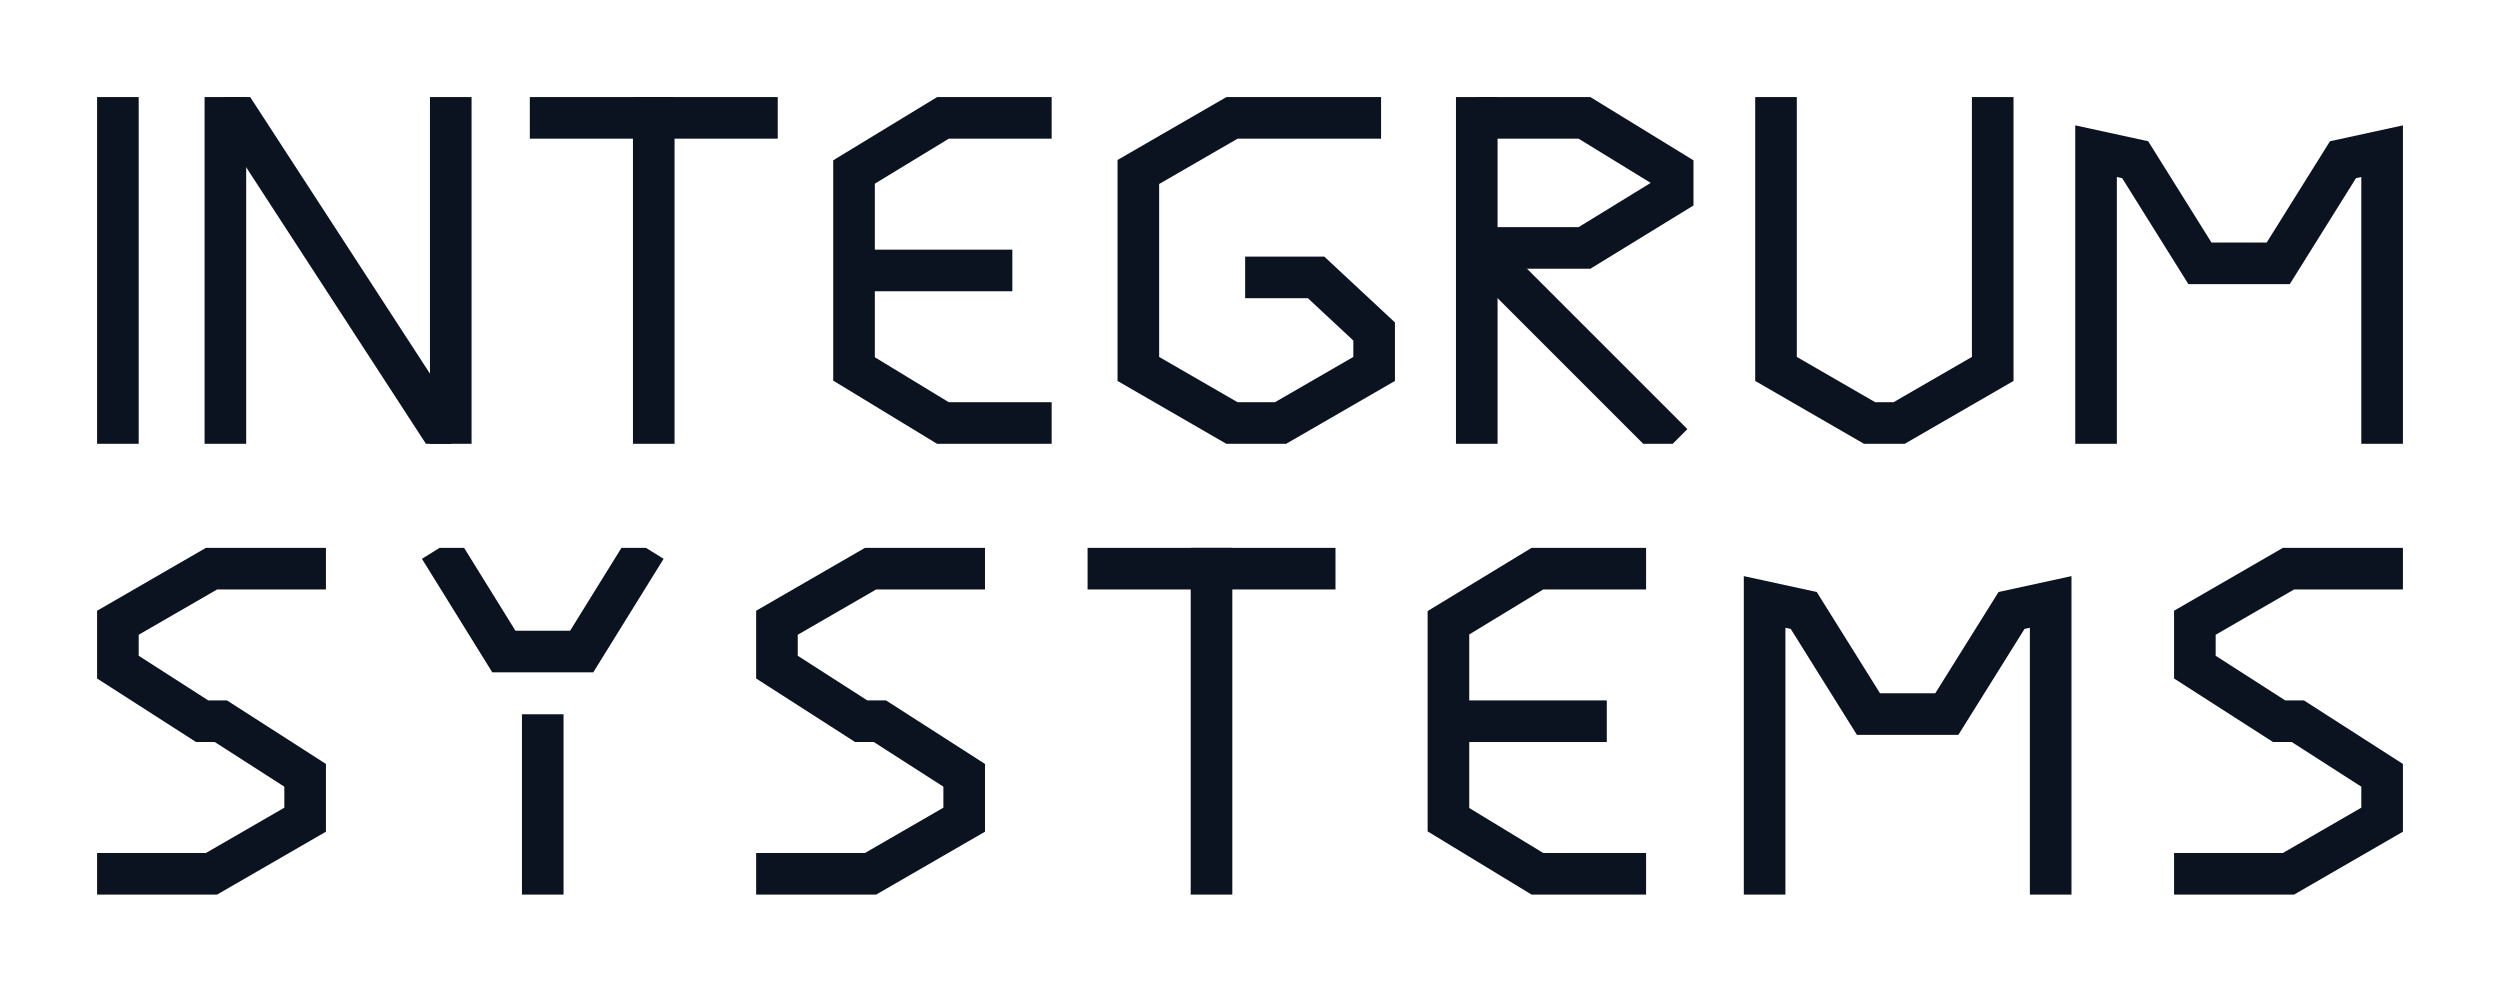
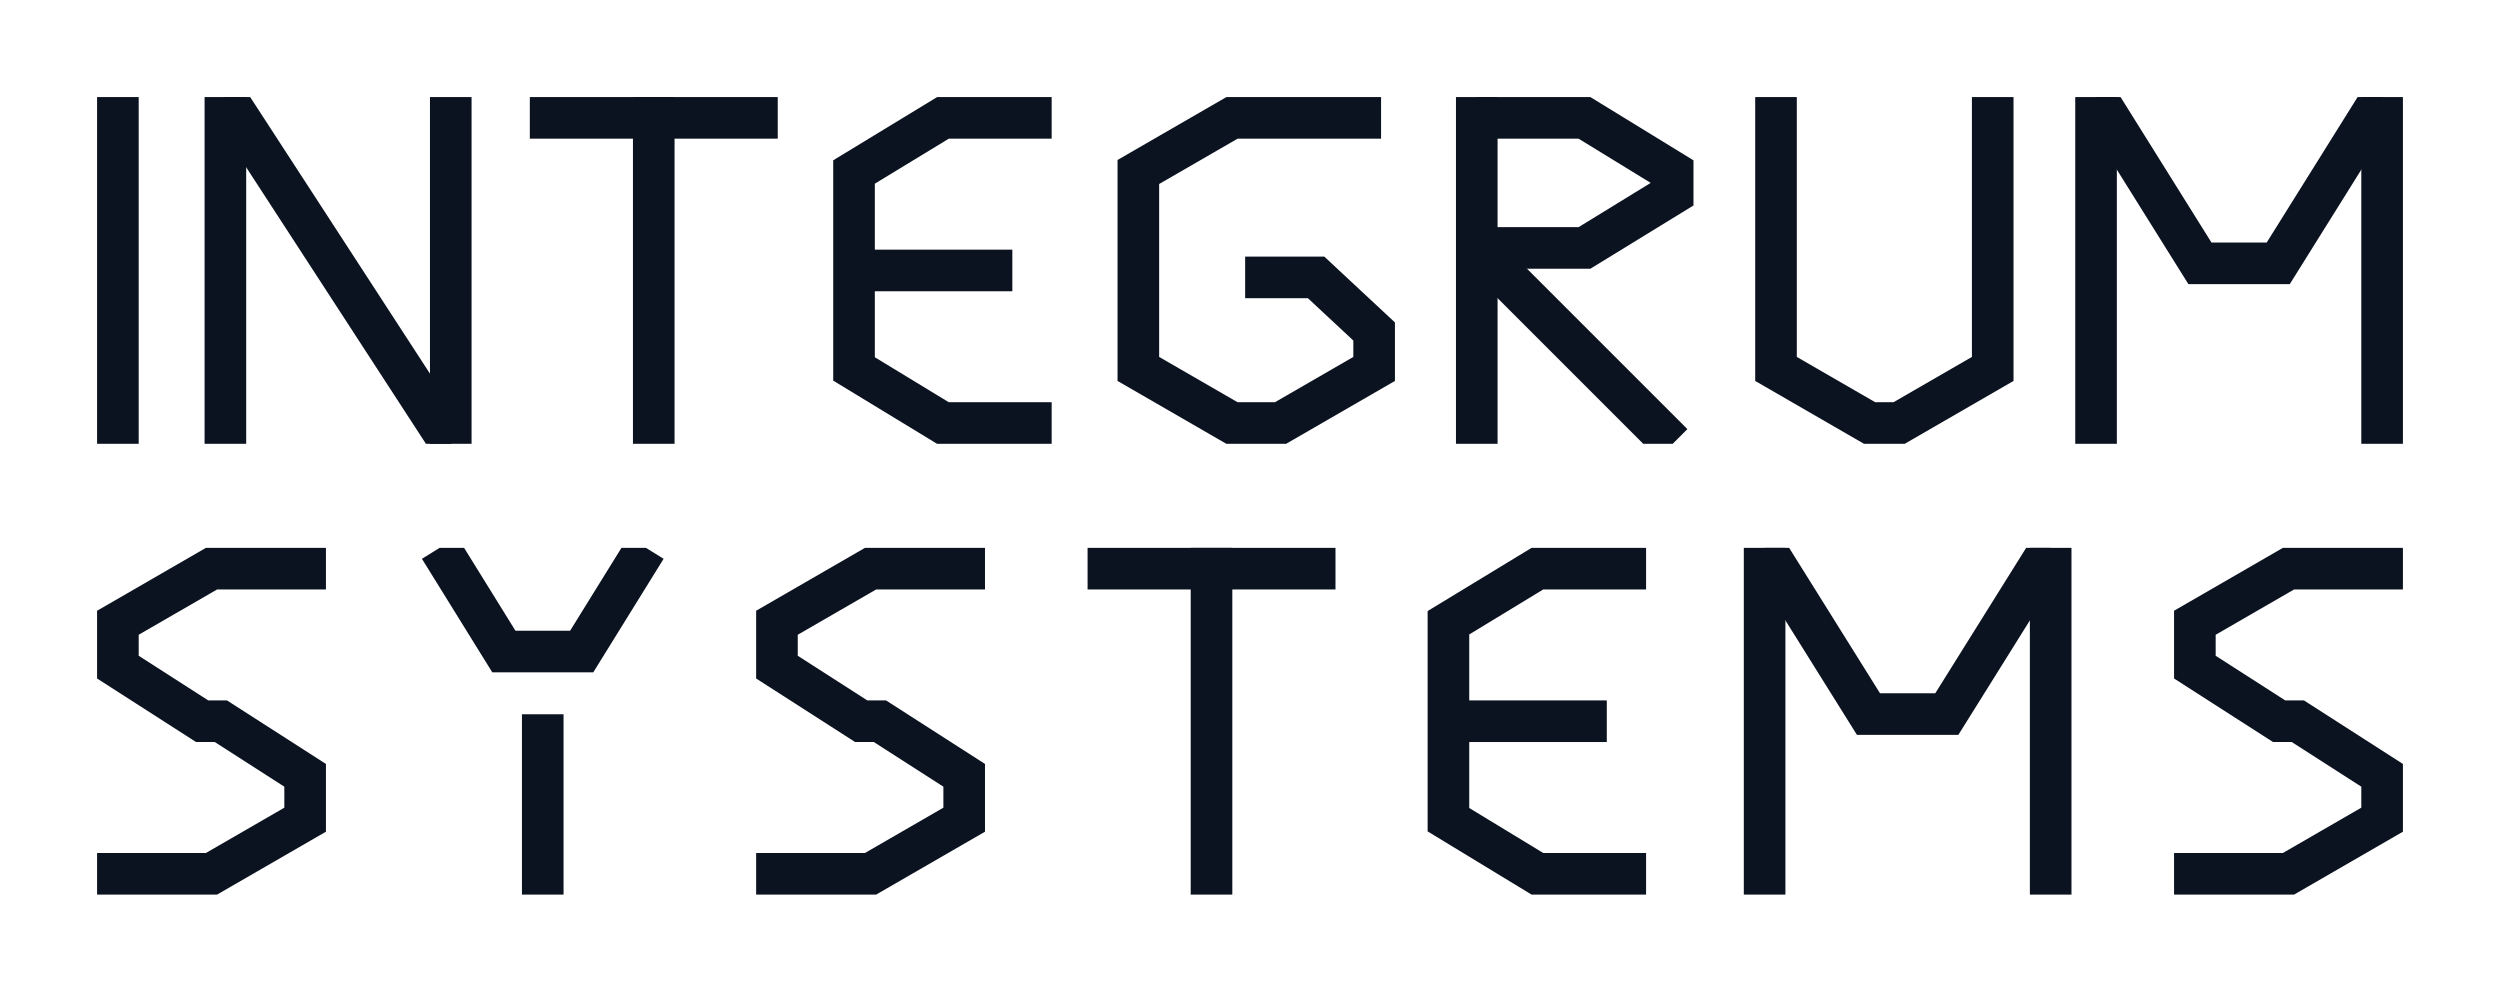
<svg xmlns="http://www.w3.org/2000/svg" width="5047" height="2002" viewBox="0 0 5047 2002" role="img" aria-label="Integrum Systems">
  <defs>
    <clipPath id="c1">
      <rect x="0.0" y="196.0" width="100000.0" height="700.0" />
    </clipPath>
    <clipPath id="c2">
      <rect x="0.0" y="1106.0" width="100000.0" height="700.0" />
    </clipPath>
  </defs>
  <g clip-path="url(#c1)" fill="none" stroke="#0B1220" stroke-width="84.0" stroke-linecap="butt" stroke-linejoin="miter" stroke-miterlimit="12">
    <polyline points="238.0,196.0 238.0,896.0" />
    <polyline points="455.0,196.0 455.0,896.0" />
    <polyline points="910.0,196.0 910.0,896.0" />
    <polyline points="455.0,196.0 910.0,896.0" />
    <polyline points="1069.6,238.0 1570.1,238.0" />
    <polyline points="1319.8,196.0 1319.8,896.0" />
    <polyline points="2123.1,238.0 1903.6,238.0 1724.1,347.2 1724.1,744.8 1903.6,854.0 2123.1,854.0" />
    <polyline points="1724.1,546.0 2043.7,546.0" />
    <polyline points="2788.1,238.0 2487.1,238.0 2298.1,347.2 2298.1,744.8 2487.1,854.0 2585.1,854.0 2774.1,744.8 2774.1,669.2 2656.9,560.0 2513.7,560.0" />
    <polyline points="2981.3,196.0 2981.3,896.0" />
    <polyline points="2981.3,238.0 3198.8,238.0 3376.8,347.2 3376.8,391.3 3198.8,500.5 2981.3,500.5" />
    <polyline points="2981.3,500.5 3376.8,896.0" />
    <polyline points="3585.4,196.0 3585.4,744.8 3774.4,854.0 3833.9,854.0 4022.9,744.8 4022.9,196.0" />
-     <polyline points="4231.5,896.0 4231.5,305.2 4310.5,322.4 4441.2,531.6 4599.3,531.6 4730.0,322.4 4809.0,305.2 4809.0,896.0" />
+     <polyline points="4231.5,196.0 4231.5,896.0" />
+     <polyline points="4809.0,196.0 4809.0,896.0" />
+     <polyline points="4231.5,196.0 4441.2,531.6 4599.3,531.6 4809.0,196.0" />
  </g>
  <g clip-path="url(#c2)" fill="none" stroke="#0B1220" stroke-width="84.0" stroke-linecap="butt" stroke-linejoin="miter" stroke-miterlimit="12">
    <polyline points="658.0,1148.0 427.0,1148.0 238.0,1257.2 238.0,1346.8 408.1,1456.0 445.9,1456.0 616.0,1565.2 616.0,1654.8 427.0,1764.0 196.0,1764.0" />
    <polyline points="887.5,1106.0 1017.2,1315.3 1174.3,1315.3 1304.0,1106.0" />
    <polyline points="1095.7,1442.0 1095.7,1806.0" />
    <polyline points="1988.5,1148.0 1757.5,1148.0 1568.5,1257.2 1568.5,1346.8 1738.6,1456.0 1776.4,1456.0 1946.5,1565.2 1946.5,1654.8 1757.5,1764.0 1526.5,1764.0" />
    <polyline points="2195.6,1148.0 2696.1,1148.0" />
    <polyline points="2445.8,1106.0 2445.8,1806.0" />
    <polyline points="3323.1,1148.0 3103.7,1148.0 2924.1,1257.2 2924.1,1654.8 3103.7,1764.0 3323.1,1764.0" />
    <polyline points="2924.1,1456.0 3243.8,1456.0" />
-     <polyline points="3562.4,1806.0 3562.4,1215.2 3641.4,1232.4 3772.1,1441.6 3930.2,1441.6 4060.9,1232.4 4139.9,1215.2 4139.9,1806.0" />
+     <polyline points="3562.4,1106.0 3562.4,1806.0" />
+     <polyline points="4139.9,1106.0 4139.9,1806.0" />
+     <polyline points="3562.4,1106.0 3772.1,1441.6 3930.2,1441.6 4139.9,1106.0" />
    <polyline points="4851.0,1148.0 4620.0,1148.0 4431.0,1257.2 4431.0,1346.8 4601.1,1456.0 4638.9,1456.0 4809.0,1565.2 4809.0,1654.8 4620.0,1764.0 4389.0,1764.0" />
  </g>
</svg>
